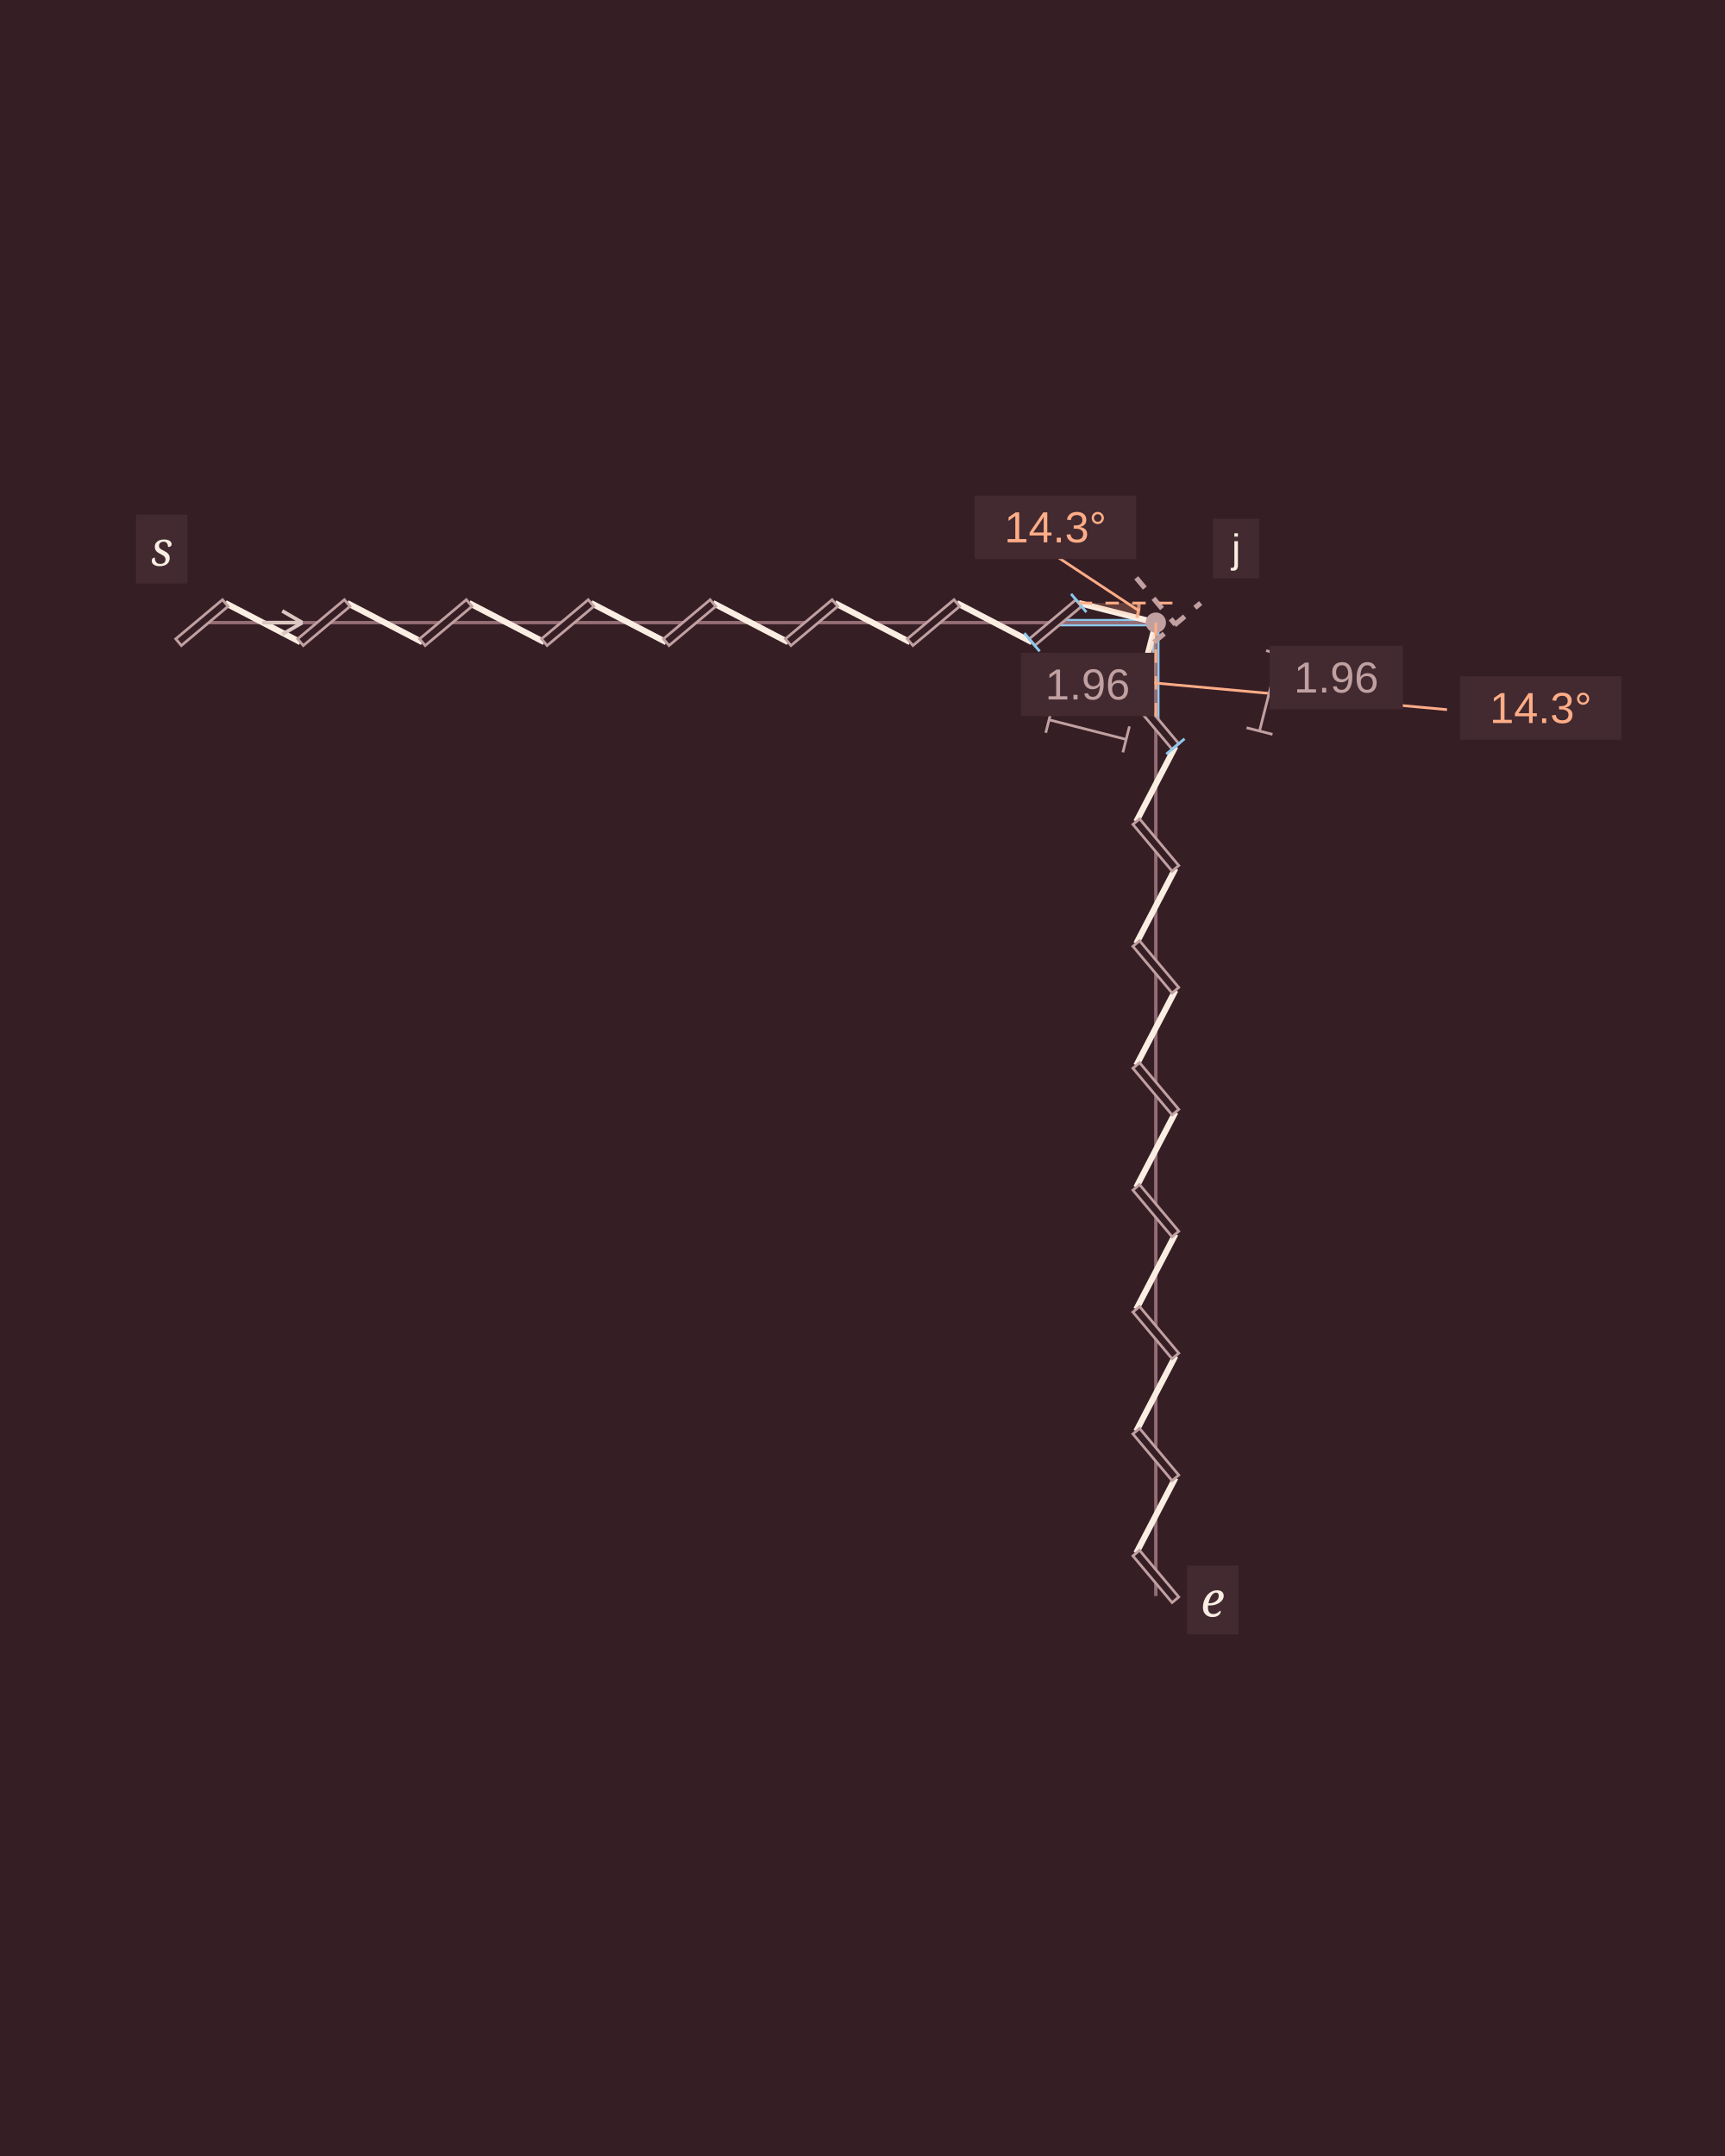
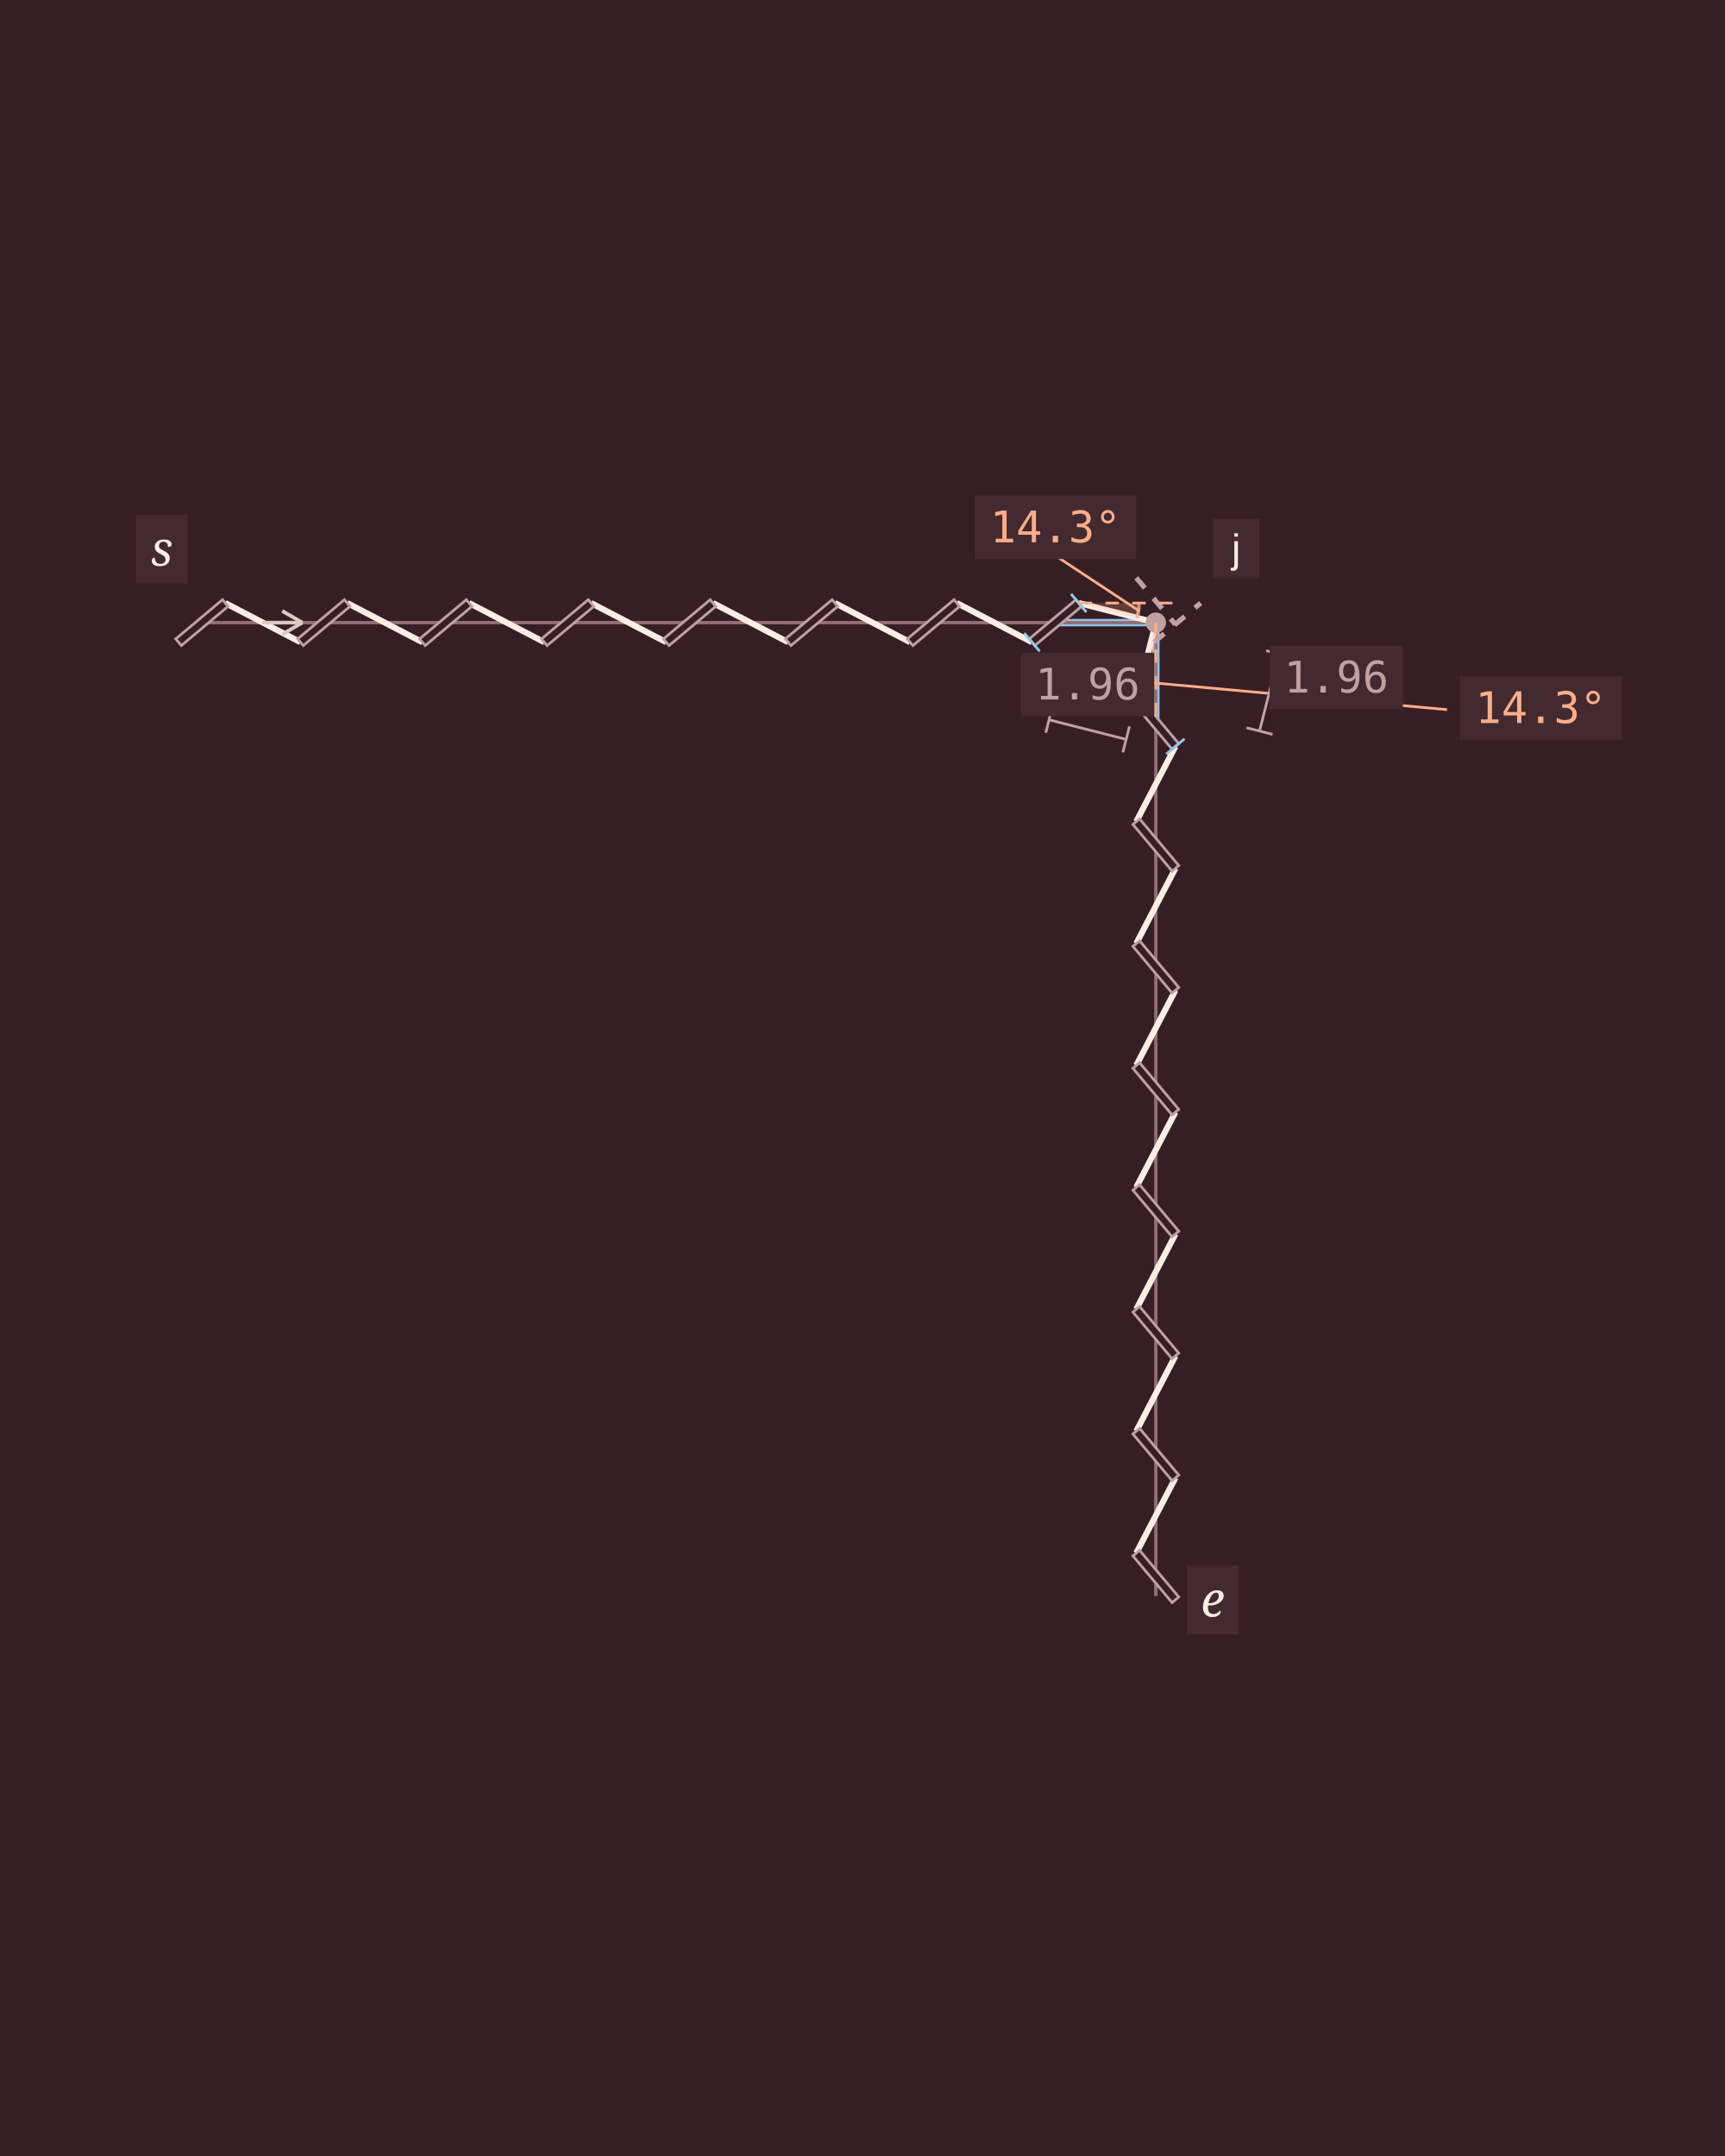
<svg xmlns="http://www.w3.org/2000/svg" width="600" height="750" viewBox="0 0 600 750" role="img" aria-labelledby="title description">
  <rect width="100%" height="100%" fill="#361E25" />
  <g transform="translate(-75.29883 170.0235) scale(1.164214)">
    <line class="adjusted-gap" x1="410" y1="70.012" x2="410" y2="40" stroke="#8CC8EE" stroke-width="2.2" />
    <line class="adjusted-gap" x1="379.988" y1="40" x2="410" y2="40" stroke="#8CC8EE" stroke-width="2.2" />
    <line class="guide" x1="125" y1="40" x2="410" y2="40" stroke="#946D75" stroke-width="1" />
    <line class="guide" x1="410" y1="40" x2="410" y2="330.854" stroke="#946D75" stroke-width="1" />
    <line class="thread" x1="131.976" y1="34.146" x2="154.451" y2="45.854" stroke="#FAEEE3" stroke-width="1.8" />
    <line class="thread" x1="168.403" y1="34.146" x2="190.878" y2="45.854" stroke="#FAEEE3" stroke-width="1.8" />
    <line class="thread" x1="204.83" y1="34.146" x2="227.304" y2="45.854" stroke="#FAEEE3" stroke-width="1.8" />
    <line class="thread" x1="241.257" y1="34.146" x2="263.731" y2="45.854" stroke="#FAEEE3" stroke-width="1.8" />
    <line class="thread" x1="277.684" y1="34.146" x2="300.158" y2="45.854" stroke="#FAEEE3" stroke-width="1.8" />
    <line class="thread" x1="314.11" y1="34.146" x2="336.585" y2="45.854" stroke="#FAEEE3" stroke-width="1.8" />
    <line class="thread" x1="350.537" y1="34.146" x2="373.012" y2="45.854" stroke="#FAEEE3" stroke-width="1.8" />
    <line class="thread" x1="386.964" y1="34.146" x2="410" y2="40" stroke="#FAEEE3" stroke-width="1.8" />
    <line class="thread" x1="410" y1="40" x2="404.146" y2="63.036" stroke="#FAEEE3" stroke-width="1.8" />
    <line class="thread" x1="415.854" y1="76.988" x2="404.146" y2="99.463" stroke="#FAEEE3" stroke-width="1.8" />
    <line class="thread" x1="415.854" y1="113.415" x2="404.146" y2="135.89" stroke="#FAEEE3" stroke-width="1.8" />
    <line class="thread" x1="415.854" y1="149.842" x2="404.146" y2="172.316" stroke="#FAEEE3" stroke-width="1.8" />
    <line class="thread" x1="415.854" y1="186.269" x2="404.146" y2="208.743" stroke="#FAEEE3" stroke-width="1.8" />
    <line class="thread" x1="415.854" y1="222.696" x2="404.146" y2="245.17" stroke="#FAEEE3" stroke-width="1.8" />
    <line class="thread" x1="415.854" y1="259.122" x2="404.146" y2="281.597" stroke="#FAEEE3" stroke-width="1.8" />
    <line class="thread" x1="415.854" y1="295.549" x2="404.146" y2="318.024" stroke="#FAEEE3" stroke-width="1.8" />
    <line class="slit" x1="118.024" y1="45.854" x2="131.976" y2="34.146" stroke="#361E25" stroke-width="2.6" />
    <polygon class="slit-outline" points="118.859,46.85 132.812,35.142 131.141,33.15 117.188,44.858" fill="#361E25" stroke="#C0A0A1" stroke-width="0.8" />
    <line class="slit" x1="154.451" y1="45.854" x2="168.403" y2="34.146" stroke="#361E25" stroke-width="2.6" />
    <polygon class="slit-outline" points="155.286,46.85 169.239,35.142 167.567,33.15 153.615,44.858" fill="#361E25" stroke="#C0A0A1" stroke-width="0.8" />
    <line class="slit" x1="190.878" y1="45.854" x2="204.83" y2="34.146" stroke="#361E25" stroke-width="2.6" />
    <polygon class="slit-outline" points="191.713,46.85 205.666,35.142 203.994,33.15 190.042,44.858" fill="#361E25" stroke="#C0A0A1" stroke-width="0.8" />
    <line class="slit" x1="227.304" y1="45.854" x2="241.257" y2="34.146" stroke="#361E25" stroke-width="2.6" />
    <polygon class="slit-outline" points="228.14,46.85 242.092,35.142 240.421,33.15 226.469,44.858" fill="#361E25" stroke="#C0A0A1" stroke-width="0.8" />
    <line class="slit" x1="263.731" y1="45.854" x2="277.684" y2="34.146" stroke="#361E25" stroke-width="2.6" />
    <polygon class="slit-outline" points="264.567,46.85 278.519,35.142 276.848,33.15 262.896,44.858" fill="#361E25" stroke="#C0A0A1" stroke-width="0.8" />
    <line class="slit" x1="300.158" y1="45.854" x2="314.11" y2="34.146" stroke="#361E25" stroke-width="2.6" />
    <polygon class="slit-outline" points="300.994,46.85 314.946,35.142 313.275,33.15 299.323,44.858" fill="#361E25" stroke="#C0A0A1" stroke-width="0.8" />
    <line class="slit" x1="336.585" y1="45.854" x2="350.537" y2="34.146" stroke="#361E25" stroke-width="2.6" />
    <polygon class="slit-outline" points="337.421,46.85 351.373,35.142 349.702,33.15 335.749,44.858" fill="#361E25" stroke="#C0A0A1" stroke-width="0.8" />
    <line class="slit" x1="373.012" y1="45.854" x2="386.964" y2="34.146" stroke="#361E25" stroke-width="2.6" />
    <polygon class="slit-outline" points="373.848,46.85 387.8,35.142 386.129,33.15 372.176,44.858" fill="#361E25" stroke="#C0A0A1" stroke-width="0.8" />
    <line class="adjustment-mark" x1="375.295" y1="48.574" x2="370.729" y2="43.133" stroke="#8CC8EE" stroke-width="0.8" />
    <line class="adjustment-mark" x1="389.247" y1="36.867" x2="384.681" y2="31.426" stroke="#8CC8EE" stroke-width="0.8" />
    <line class="virtual" x1="409.439" y1="45.854" x2="423.391" y2="34.146" stroke="#C0A0A1" stroke-width="1.5" stroke-dasharray="4 4" />
    <line class="slit" x1="404.146" y1="318.024" x2="415.854" y2="331.976" stroke="#361E25" stroke-width="2.6" />
    <polygon class="slit-outline" points="403.15,318.859 414.858,332.812 416.85,331.141 405.142,317.188" fill="#361E25" stroke="#C0A0A1" stroke-width="0.8" />
    <line class="slit" x1="404.146" y1="281.597" x2="415.854" y2="295.549" stroke="#361E25" stroke-width="2.6" />
    <polygon class="slit-outline" points="403.15,282.433 414.858,296.385 416.85,294.714 405.142,280.761" fill="#361E25" stroke="#C0A0A1" stroke-width="0.8" />
    <line class="slit" x1="404.146" y1="245.17" x2="415.854" y2="259.122" stroke="#361E25" stroke-width="2.6" />
    <polygon class="slit-outline" points="403.15,246.006 414.858,259.958 416.85,258.287 405.142,244.334" fill="#361E25" stroke="#C0A0A1" stroke-width="0.8" />
    <line class="slit" x1="404.146" y1="208.743" x2="415.854" y2="222.696" stroke="#361E25" stroke-width="2.6" />
    <polygon class="slit-outline" points="403.15,209.579 414.858,223.531 416.85,221.86 405.142,207.908" fill="#361E25" stroke="#C0A0A1" stroke-width="0.8" />
    <line class="slit" x1="404.146" y1="172.316" x2="415.854" y2="186.269" stroke="#361E25" stroke-width="2.6" />
    <polygon class="slit-outline" points="403.15,173.152 414.858,187.104 416.85,185.433 405.142,171.481" fill="#361E25" stroke="#C0A0A1" stroke-width="0.8" />
    <line class="slit" x1="404.146" y1="135.89" x2="415.854" y2="149.842" stroke="#361E25" stroke-width="2.6" />
    <polygon class="slit-outline" points="403.15,136.725 414.858,150.677 416.85,149.006 405.142,135.054" fill="#361E25" stroke="#C0A0A1" stroke-width="0.8" />
    <line class="slit" x1="404.146" y1="99.463" x2="415.854" y2="113.415" stroke="#361E25" stroke-width="2.6" />
    <polygon class="slit-outline" points="403.15,100.298 414.858,114.251 416.85,112.579 405.142,98.627" fill="#361E25" stroke="#C0A0A1" stroke-width="0.8" />
    <line class="slit" x1="404.146" y1="63.036" x2="415.854" y2="76.988" stroke="#361E25" stroke-width="2.6" />
    <polygon class="slit-outline" points="403.15,63.871 414.858,77.824 416.85,76.152 405.142,62.2" fill="#361E25" stroke="#C0A0A1" stroke-width="0.8" />
    <line class="adjustment-mark" x1="401.426" y1="65.319" x2="406.867" y2="60.753" stroke="#8CC8EE" stroke-width="0.8" />
    <line class="adjustment-mark" x1="413.133" y1="79.271" x2="418.574" y2="74.705" stroke="#8CC8EE" stroke-width="0.8" />
    <line class="virtual" x1="404.146" y1="26.609" x2="415.854" y2="40.561" stroke="#C0A0A1" stroke-width="1.5" stroke-dasharray="4 4" />
    <circle class="hole" cx="410" cy="40" r="3.036" fill="#C0A0A1" />
    <rect class="label-background" x="105.32" y="7.752" width="15.36" height="20.56" fill="#422A30" />
    <text class="notation-start" x="113" y="23" text-anchor="middle" font-family="Cambria" font-size="14.4" font-style="italic" fill="#FAEEE3">s</text>
    <line class="direction" x1="143" y1="40" x2="155" y2="40" stroke="#DDC7C2" stroke-width="1.1" />
    <line class="direction" x1="155" y1="40" x2="149" y2="36.5" stroke="#DDC7C2" stroke-width="1.1" />
    <line class="direction" x1="155" y1="40" x2="149" y2="43.5" stroke="#DDC7C2" stroke-width="1.1" />
    <rect class="label-background" x="419.32" y="321.752" width="15.36" height="20.56" fill="#422A30" />
    <text class="notation-end" x="427" y="337" text-anchor="middle" font-family="Cambria" font-size="14.4" font-style="italic" fill="#FAEEE3">e</text>
    <rect class="label-background" x="427.1" y="8.96" width="13.8" height="17.8" fill="#422A30" />
    <text class="notation-junction" x="434" y="22" text-anchor="middle" font-family="Arial" font-size="12" fill="#FAEEE3">j</text>
    <polygon class="angle-wedge" points="386.964,34.146 404.964,34.146 404.962,34.426 404.955,34.706 404.945,34.986 404.929,35.265 404.91,35.545 404.886,35.824 404.858,36.102 404.825,36.38 404.788,36.658 404.747,36.935 404.701,37.211 404.652,37.486 404.598,37.761 404.539,38.035 404.477,38.308 404.41,38.579" fill="#FFAD87" fill-opacity="0.22" />
    <line class="angle-reference" x1="386.964" y1="34.146" x2="414.964" y2="34.146" stroke="#FFAD87" stroke-width="0.8" stroke-dasharray="4 4" />
    <line class="thread-angle" x1="404.964" y1="34.146" x2="404.962" y2="34.426" stroke="#FFAD87" stroke-width="1" />
    <line class="thread-angle" x1="404.962" y1="34.426" x2="404.955" y2="34.706" stroke="#FFAD87" stroke-width="1" />
    <line class="thread-angle" x1="404.955" y1="34.706" x2="404.945" y2="34.986" stroke="#FFAD87" stroke-width="1" />
    <line class="thread-angle" x1="404.945" y1="34.986" x2="404.929" y2="35.265" stroke="#FFAD87" stroke-width="1" />
    <line class="thread-angle" x1="404.929" y1="35.265" x2="404.91" y2="35.545" stroke="#FFAD87" stroke-width="1" />
    <line class="thread-angle" x1="404.91" y1="35.545" x2="404.886" y2="35.824" stroke="#FFAD87" stroke-width="1" />
    <line class="thread-angle" x1="404.886" y1="35.824" x2="404.858" y2="36.102" stroke="#FFAD87" stroke-width="1" />
    <line class="thread-angle" x1="404.858" y1="36.102" x2="404.825" y2="36.38" stroke="#FFAD87" stroke-width="1" />
    <line class="thread-angle" x1="404.825" y1="36.38" x2="404.788" y2="36.658" stroke="#FFAD87" stroke-width="1" />
    <line class="thread-angle" x1="404.788" y1="36.658" x2="404.747" y2="36.935" stroke="#FFAD87" stroke-width="1" />
    <line class="thread-angle" x1="404.747" y1="36.935" x2="404.701" y2="37.211" stroke="#FFAD87" stroke-width="1" />
    <line class="thread-angle" x1="404.701" y1="37.211" x2="404.652" y2="37.486" stroke="#FFAD87" stroke-width="1" />
    <line class="thread-angle" x1="404.652" y1="37.486" x2="404.598" y2="37.761" stroke="#FFAD87" stroke-width="1" />
    <line class="thread-angle" x1="404.598" y1="37.761" x2="404.539" y2="38.035" stroke="#FFAD87" stroke-width="1" />
    <line class="thread-angle" x1="404.539" y1="38.035" x2="404.477" y2="38.308" stroke="#FFAD87" stroke-width="1" />
    <line class="thread-angle" x1="404.477" y1="38.308" x2="404.41" y2="38.579" stroke="#FFAD87" stroke-width="1" />
    <line class="angle-leader" x1="380" y1="20" x2="404.825" y2="36.38" stroke="#FFAD87" stroke-width="0.8" />
    <rect class="label-background" x="355.875" y="2.04" width="48.25" height="18.95" fill="#422A30" />
-     <text class="thread-angle-value" x="380" y="16" text-anchor="middle" font-family="Arial" font-size="13" fill="#FFAD87">14.3°</text>
+     <text class="thread-angle-value" x="380" y="16" text-anchor="middle" font-family="Consolas" font-size="13" fill="#FFAD87">14.3°</text>
    <polygon class="angle-wedge" points="410,40 410,58 409.72,57.998 409.44,57.991 409.16,57.98 408.881,57.965 408.602,57.946 408.323,57.922 408.044,57.893 407.766,57.861 407.489,57.824 407.212,57.783 406.936,57.737 406.66,57.687 406.385,57.633 406.112,57.575 405.839,57.512 405.567,57.446" fill="#FFAD87" fill-opacity="0.22" />
    <line class="angle-reference" x1="410" y1="40" x2="410" y2="68" stroke="#FFAD87" stroke-width="0.8" stroke-dasharray="4 4" />
    <line class="thread-angle" x1="410" y1="58" x2="409.72" y2="57.998" stroke="#FFAD87" stroke-width="1" />
    <line class="thread-angle" x1="409.72" y1="57.998" x2="409.44" y2="57.991" stroke="#FFAD87" stroke-width="1" />
    <line class="thread-angle" x1="409.44" y1="57.991" x2="409.16" y2="57.98" stroke="#FFAD87" stroke-width="1" />
    <line class="thread-angle" x1="409.16" y1="57.98" x2="408.881" y2="57.965" stroke="#FFAD87" stroke-width="1" />
    <line class="thread-angle" x1="408.881" y1="57.965" x2="408.602" y2="57.946" stroke="#FFAD87" stroke-width="1" />
    <line class="thread-angle" x1="408.602" y1="57.946" x2="408.323" y2="57.922" stroke="#FFAD87" stroke-width="1" />
    <line class="thread-angle" x1="408.323" y1="57.922" x2="408.044" y2="57.893" stroke="#FFAD87" stroke-width="1" />
    <line class="thread-angle" x1="408.044" y1="57.893" x2="407.766" y2="57.861" stroke="#FFAD87" stroke-width="1" />
    <line class="thread-angle" x1="407.766" y1="57.861" x2="407.489" y2="57.824" stroke="#FFAD87" stroke-width="1" />
    <line class="thread-angle" x1="407.489" y1="57.824" x2="407.212" y2="57.783" stroke="#FFAD87" stroke-width="1" />
    <line class="thread-angle" x1="407.212" y1="57.783" x2="406.936" y2="57.737" stroke="#FFAD87" stroke-width="1" />
    <line class="thread-angle" x1="406.936" y1="57.737" x2="406.66" y2="57.687" stroke="#FFAD87" stroke-width="1" />
    <line class="thread-angle" x1="406.66" y1="57.687" x2="406.385" y2="57.633" stroke="#FFAD87" stroke-width="1" />
    <line class="thread-angle" x1="406.385" y1="57.633" x2="406.112" y2="57.575" stroke="#FFAD87" stroke-width="1" />
    <line class="thread-angle" x1="406.112" y1="57.575" x2="405.839" y2="57.512" stroke="#FFAD87" stroke-width="1" />
    <line class="thread-angle" x1="405.839" y1="57.512" x2="405.567" y2="57.446" stroke="#FFAD87" stroke-width="1" />
    <line class="angle-leader" x1="497" y1="66" x2="407.766" y2="57.861" stroke="#FFAD87" stroke-width="0.8" />
    <rect class="label-background" x="500.875" y="56.04" width="48.25" height="18.95" fill="#422A30" />
-     <text class="thread-angle-value" x="525" y="70" text-anchor="middle" font-family="Arial" font-size="13" fill="#FFAD87">14.3°</text>
+     <text class="thread-angle-value" x="525" y="70" text-anchor="middle" font-family="Consolas" font-size="13" fill="#FFAD87">14.3°</text>
    <line class="thread-length-dimension" x1="378.098" y1="69.037" x2="401.134" y2="74.891" stroke="#C0A0A1" stroke-width="0.8" />
    <line class="thread-length-dimension" x1="377.113" y1="72.914" x2="379.083" y2="65.161" stroke="#C0A0A1" stroke-width="0.8" />
    <line class="thread-length-dimension" x1="400.149" y1="78.768" x2="402.119" y2="71.014" stroke="#C0A0A1" stroke-width="0.8" />
    <rect class="label-background" x="369.716" y="49.004" width="39.8" height="18.95" fill="#422A30" />
-     <text class="thread-length-value" x="389.616" y="62.964" text-anchor="middle" font-family="Arial" font-size="13" fill="#C0A0A1">1.96</text>
+     <text class="thread-length-value" x="389.616" y="62.964" text-anchor="middle" font-family="Consolas" font-size="13" fill="#C0A0A1">1.96</text>
    <line class="thread-length-dimension" x1="446.83" y1="49.359" x2="440.976" y2="72.395" stroke="#C0A0A1" stroke-width="0.8" />
    <line class="thread-length-dimension" x1="442.953" y1="48.374" x2="450.706" y2="50.344" stroke="#C0A0A1" stroke-width="0.8" />
    <line class="thread-length-dimension" x1="437.099" y1="71.409" x2="444.853" y2="73.38" stroke="#C0A0A1" stroke-width="0.8" />
    <rect class="label-background" x="444.003" y="46.917" width="39.8" height="18.95" fill="#422A30" />
-     <text class="thread-length-value" x="463.903" y="60.877" text-anchor="middle" font-family="Arial" font-size="13" fill="#C0A0A1">1.96</text>
+     <text class="thread-length-value" x="463.903" y="60.877" text-anchor="middle" font-family="Consolas" font-size="13" fill="#C0A0A1">1.96</text>
  </g>
</svg>
